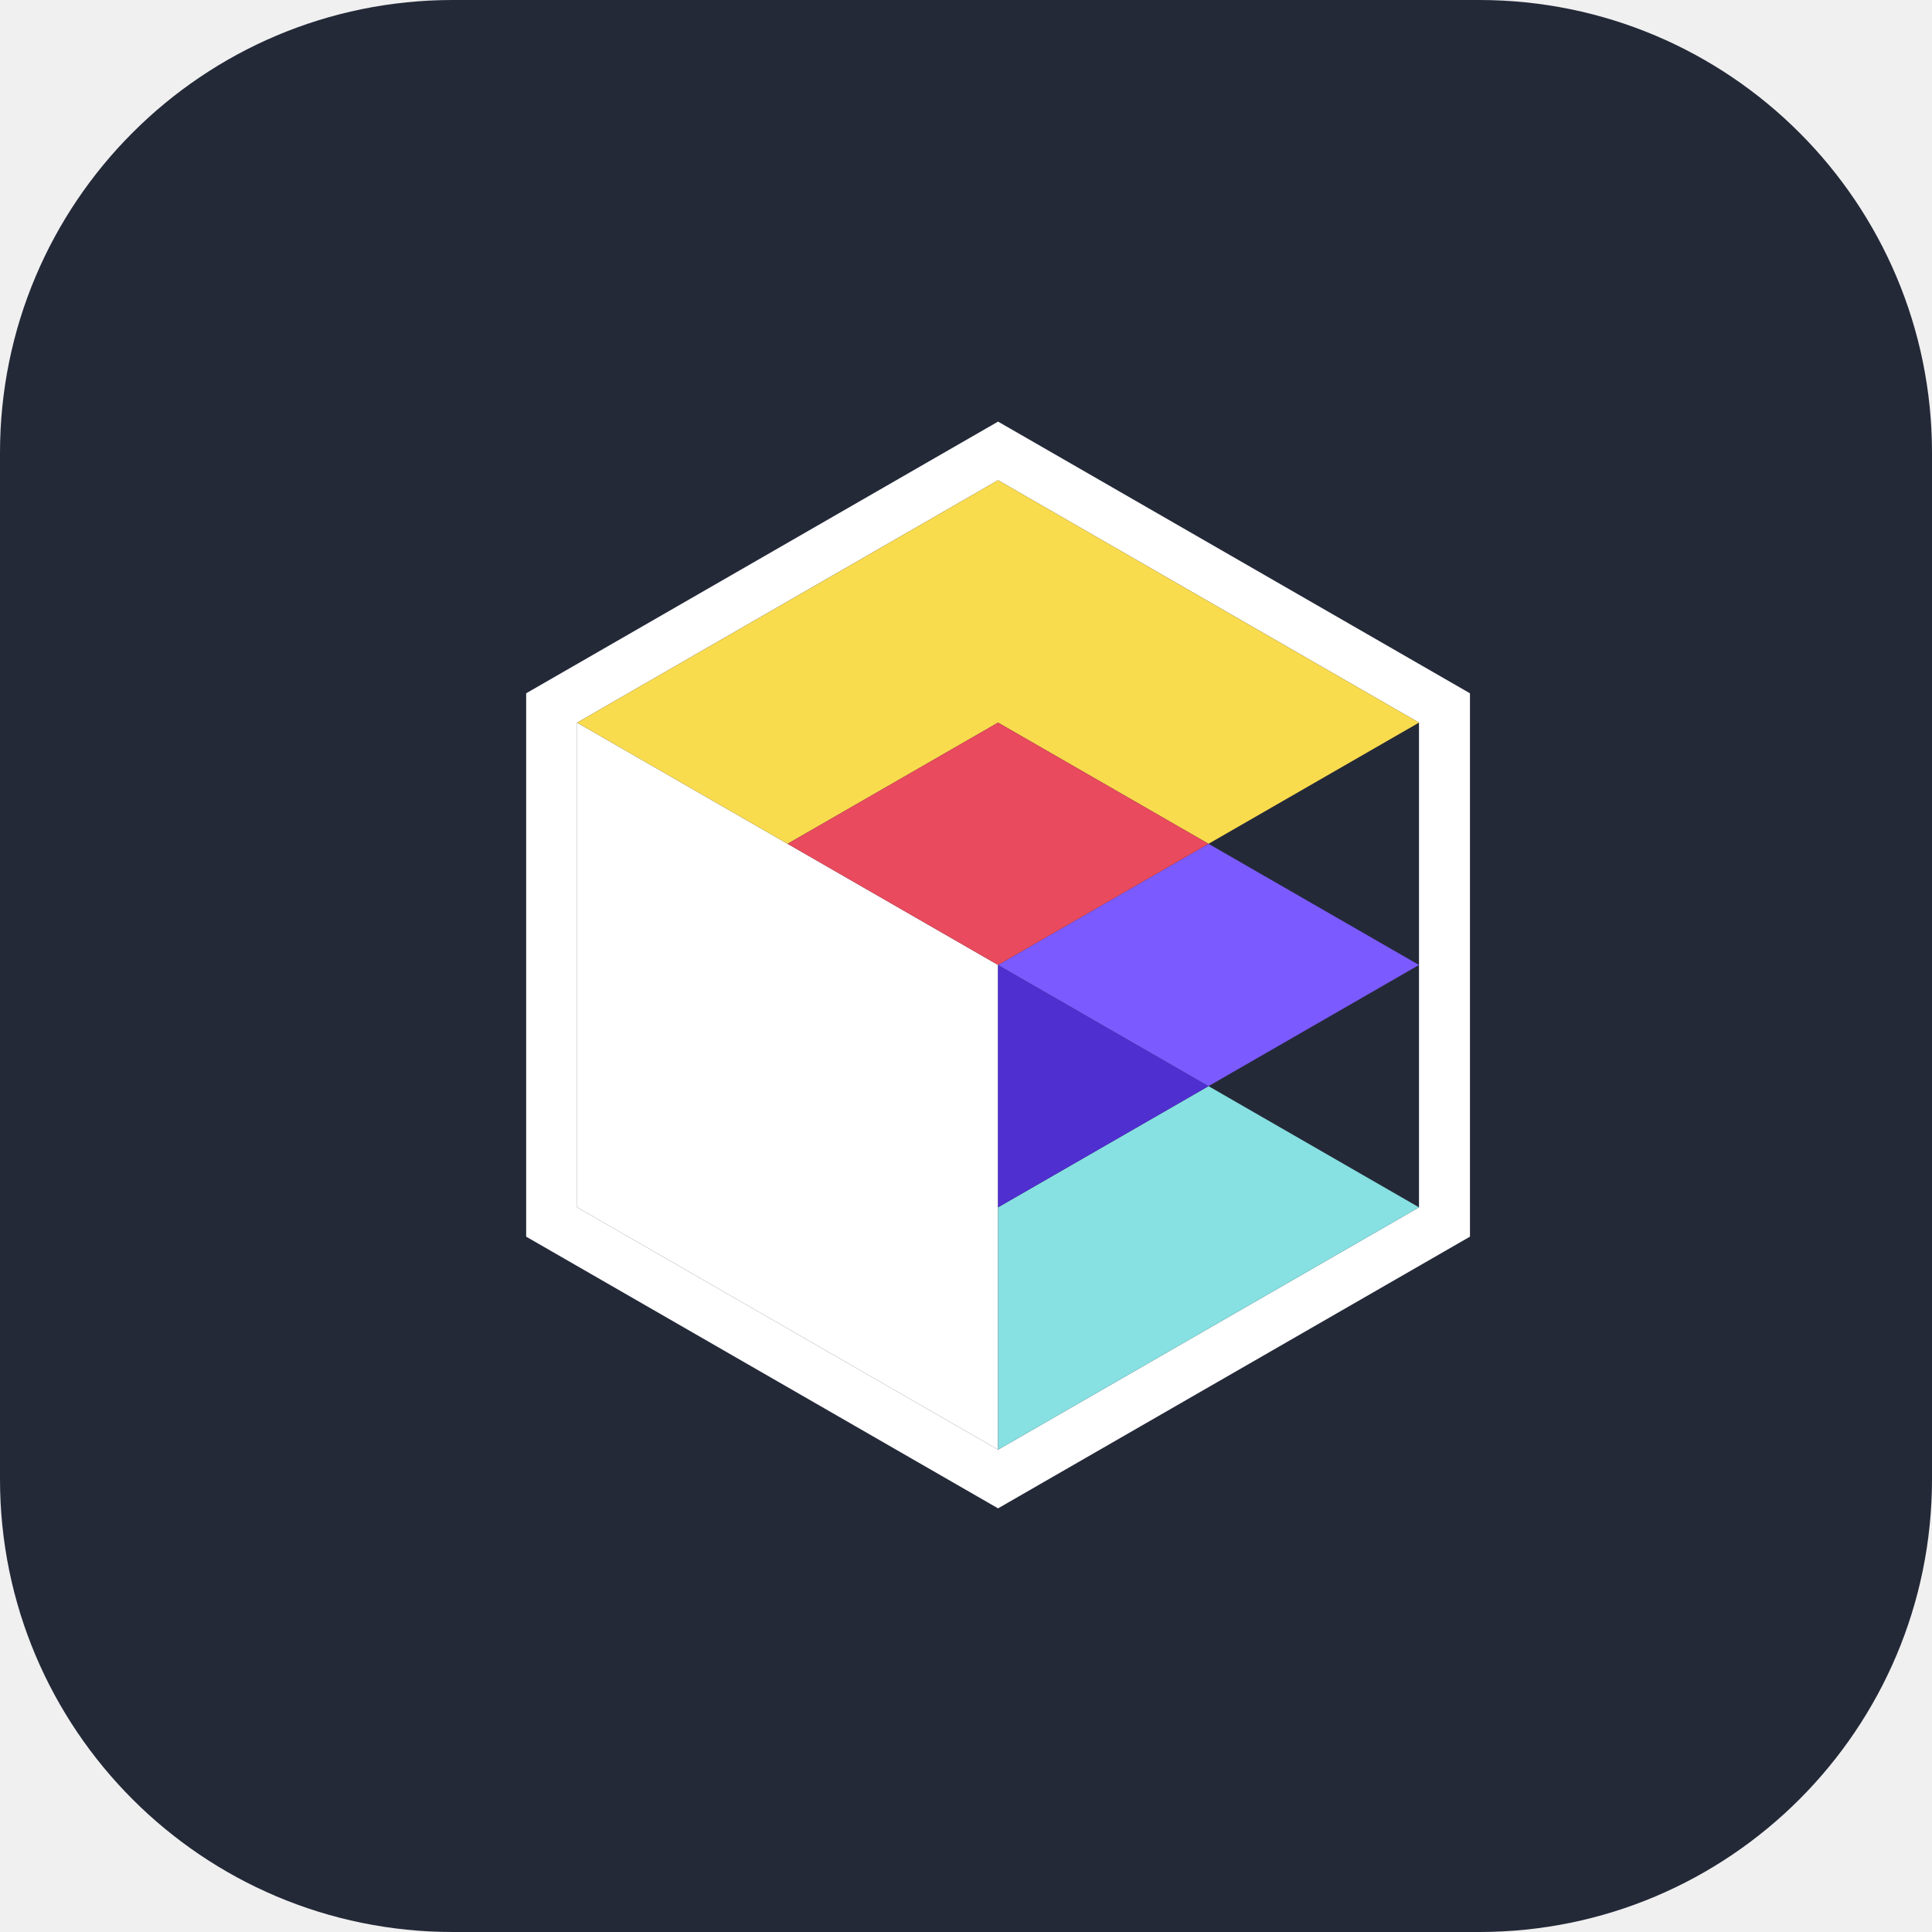
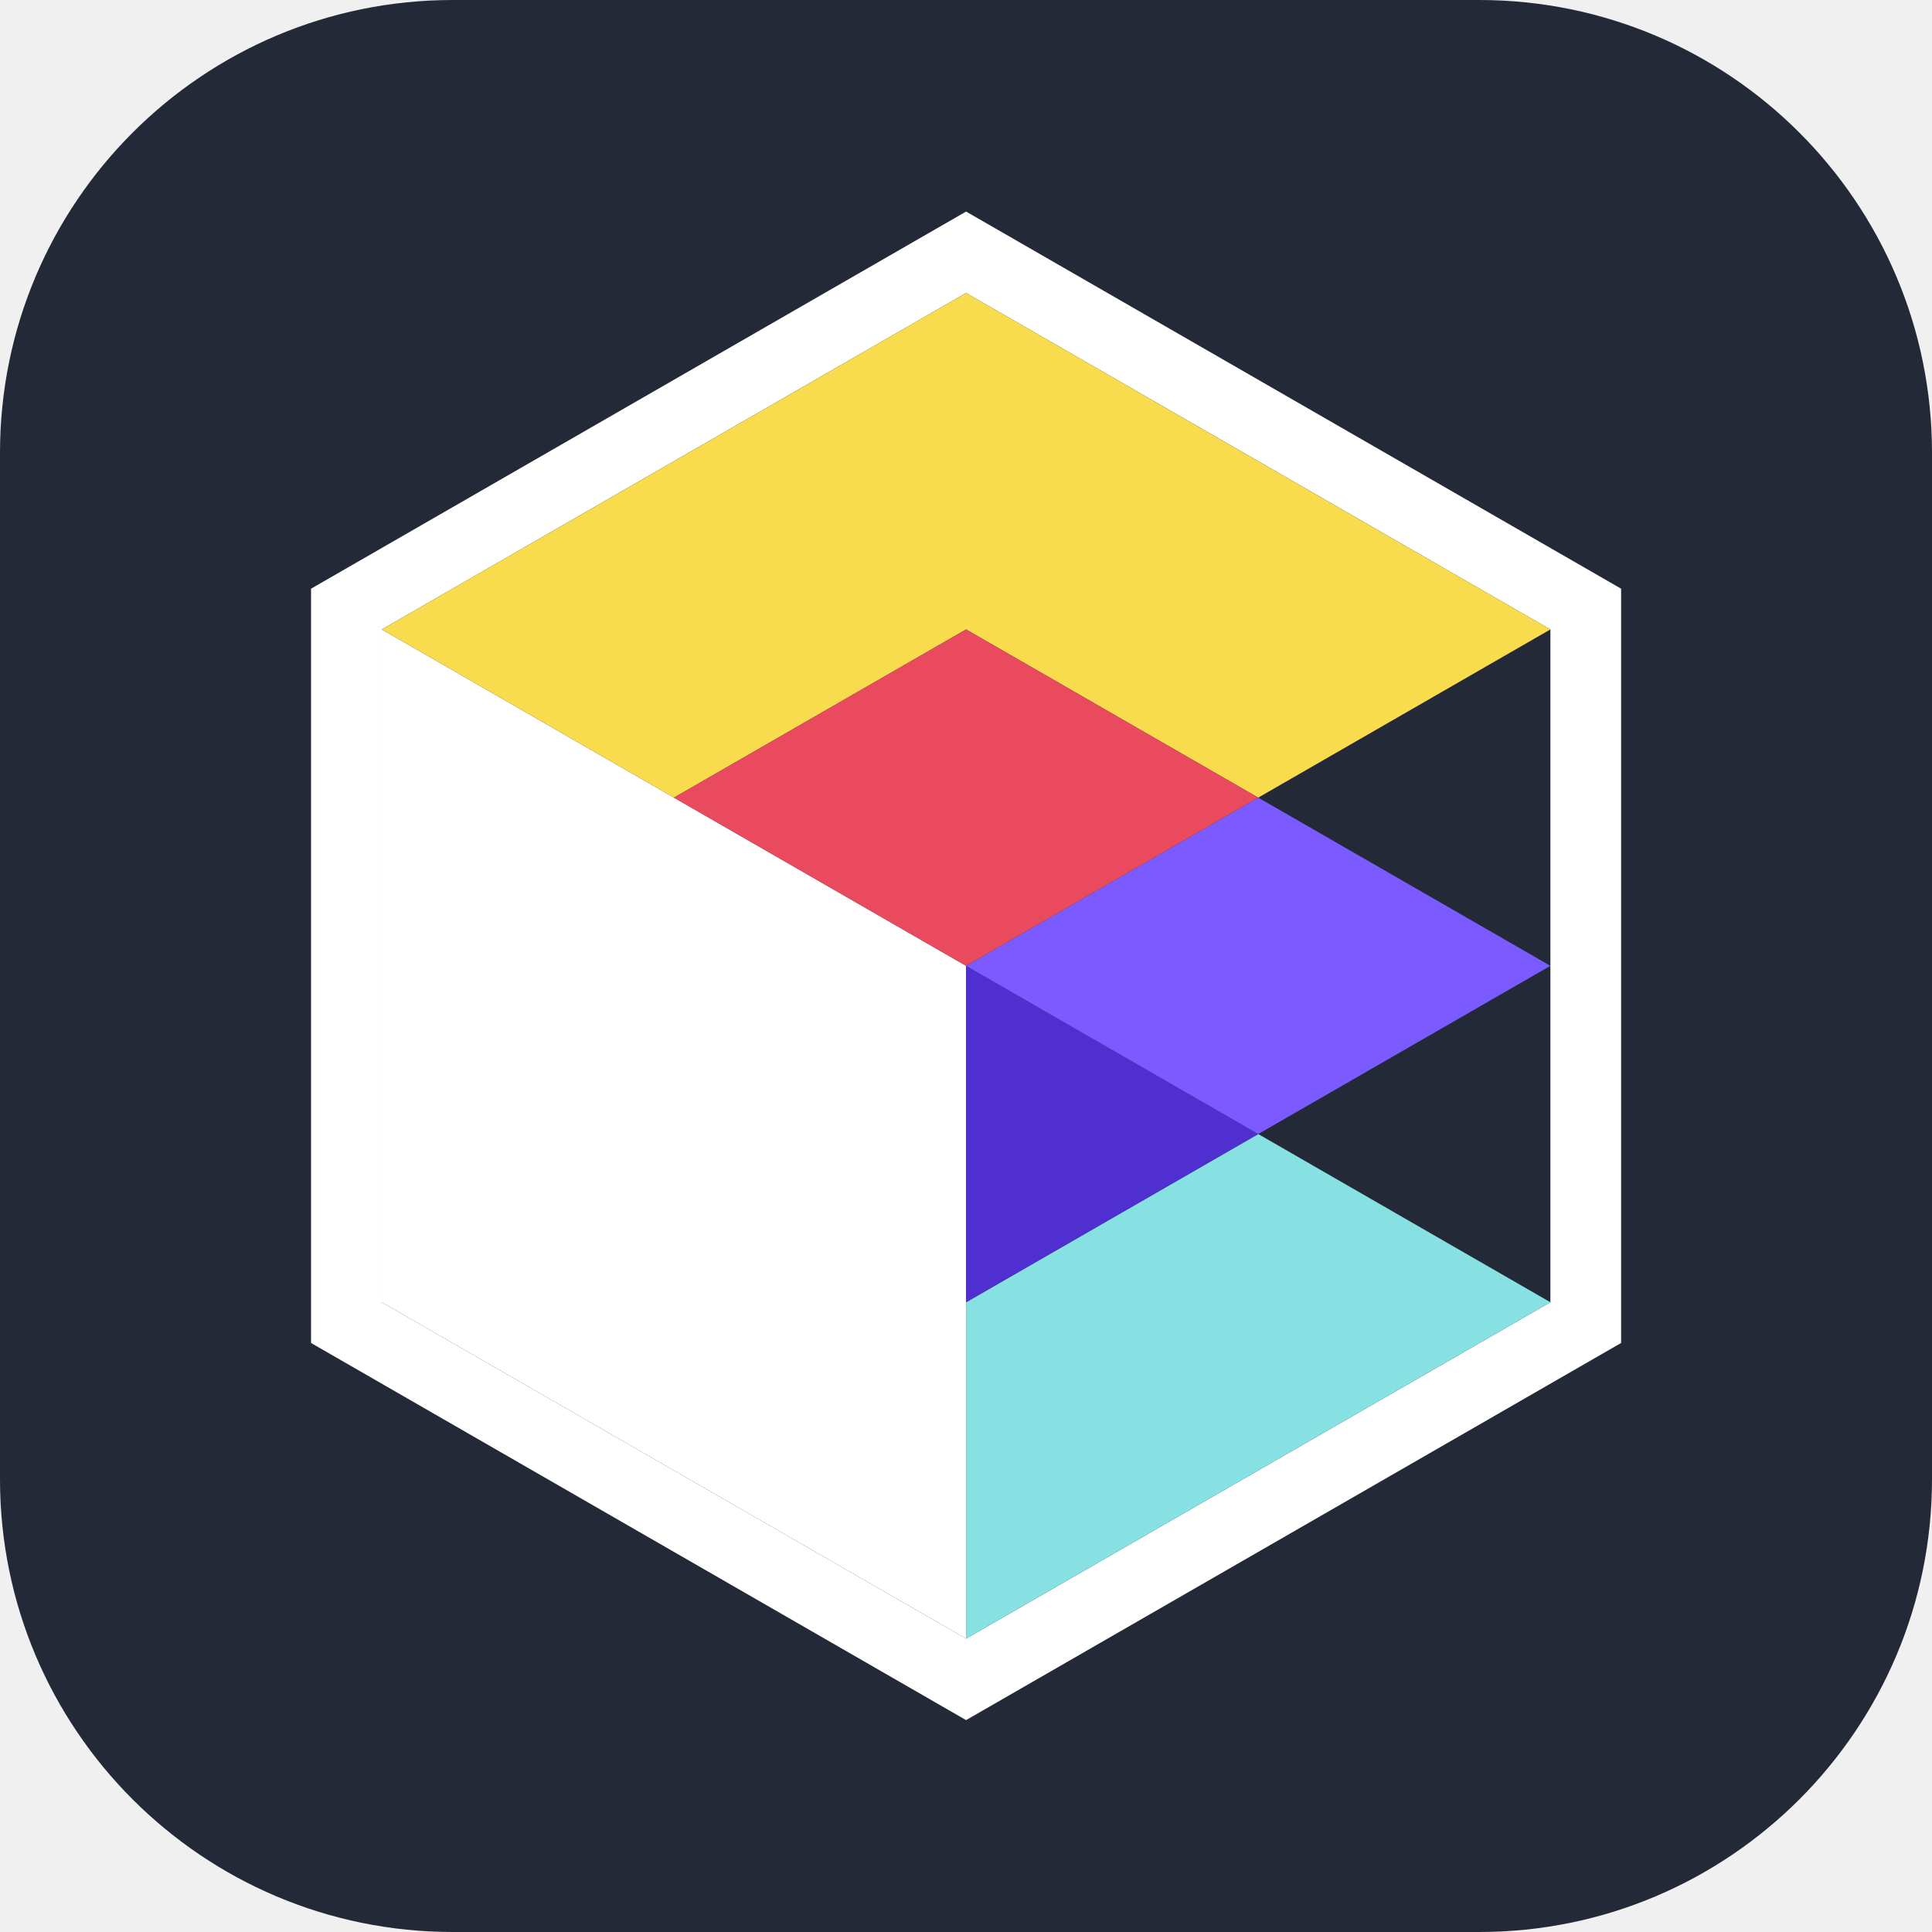
- <svg xmlns="http://www.w3.org/2000/svg" width="256" height="256" viewBox="0 0 256 256">
+ <svg xmlns="http://www.w3.org/2000/svg" width="256" height="256" viewBox="0 0 256 256" fill="none">
  <rect width="256" height="256" rx="60" fill="#242938" />
-   <g transform="translate(48.0, 48.0) scale(8.0)">
-     <path fill-rule="evenodd" clip-rule="evenodd" d="M10.531 0.983L18.347 5.483V14.483L10.531 18.983L2.715 14.483V5.483L10.531 0.983ZM17.503 5.969L10.531 1.954L3.559 5.969V13.997L10.531 18.011L17.503 13.997V5.969Z" fill="white" />
-     <path fill-rule="evenodd" clip-rule="evenodd" d="M10.531 18.011V13.997V9.983L7.045 7.976L3.559 5.969V9.983V13.997L10.531 18.011Z" fill="white" />
-     <path d="M14.017 16.004L17.503 13.997L14.017 11.99L10.531 13.997V18.011L14.017 16.004Z" fill="#87E0E1" />
-     <path d="M10.531 9.983V13.997L14.017 11.99L10.531 9.983Z" fill="#4F2FD0" />
-     <path d="M14.017 7.976L10.531 9.983L14.017 11.99L17.503 9.983L14.017 7.976Z" fill="#7B5AFF" />
-     <path d="M14.017 3.962L10.531 1.954L7.045 3.962L3.559 5.969L7.045 7.976L10.531 5.969L14.017 7.976L17.503 5.969L14.017 3.962Z" fill="#F9DB4E" />
-     <path d="M10.531 9.983L14.017 7.976L10.531 5.969L7.045 7.976L10.531 9.983Z" fill="#E94A5D" />
+   <g transform="translate(11.06496 17.11716) scale(11.10494)">
+     <g fill="none">
+       <path fill-rule="evenodd" clip-rule="evenodd" d="M10.531 0.983L18.347 5.483V14.483L10.531 18.983L2.715 14.483V5.483L10.531 0.983ZM17.503 5.969L10.531 1.954L3.559 5.969V13.997L10.531 18.011L17.503 13.997V5.969Z" fill="white" />
+       <path fill-rule="evenodd" clip-rule="evenodd" d="M10.531 18.011V13.997V9.983L7.045 7.976L3.559 5.969V9.983V13.997L10.531 18.011Z" fill="white" />
+       <path d="M14.017 16.004L17.503 13.997L14.017 11.99L10.531 13.997V18.011L14.017 16.004Z" fill="#87E0E1" />
+       <path d="M10.531 9.983V13.997L14.017 11.99L10.531 9.983Z" fill="#4F2FD0" />
+       <path d="M14.017 7.976L10.531 9.983L14.017 11.99L17.503 9.983L14.017 7.976Z" fill="#7B5AFF" />
+       <path d="M14.017 3.962L10.531 1.954L7.045 3.962L3.559 5.969L7.045 7.976L10.531 5.969L14.017 7.976L17.503 5.969L14.017 3.962Z" fill="#F9DB4E" />
+       <path d="M10.531 9.983L14.017 7.976L10.531 5.969L7.045 7.976L10.531 9.983Z" fill="#E94A5D" />
+     </g>
  </g>
</svg>
